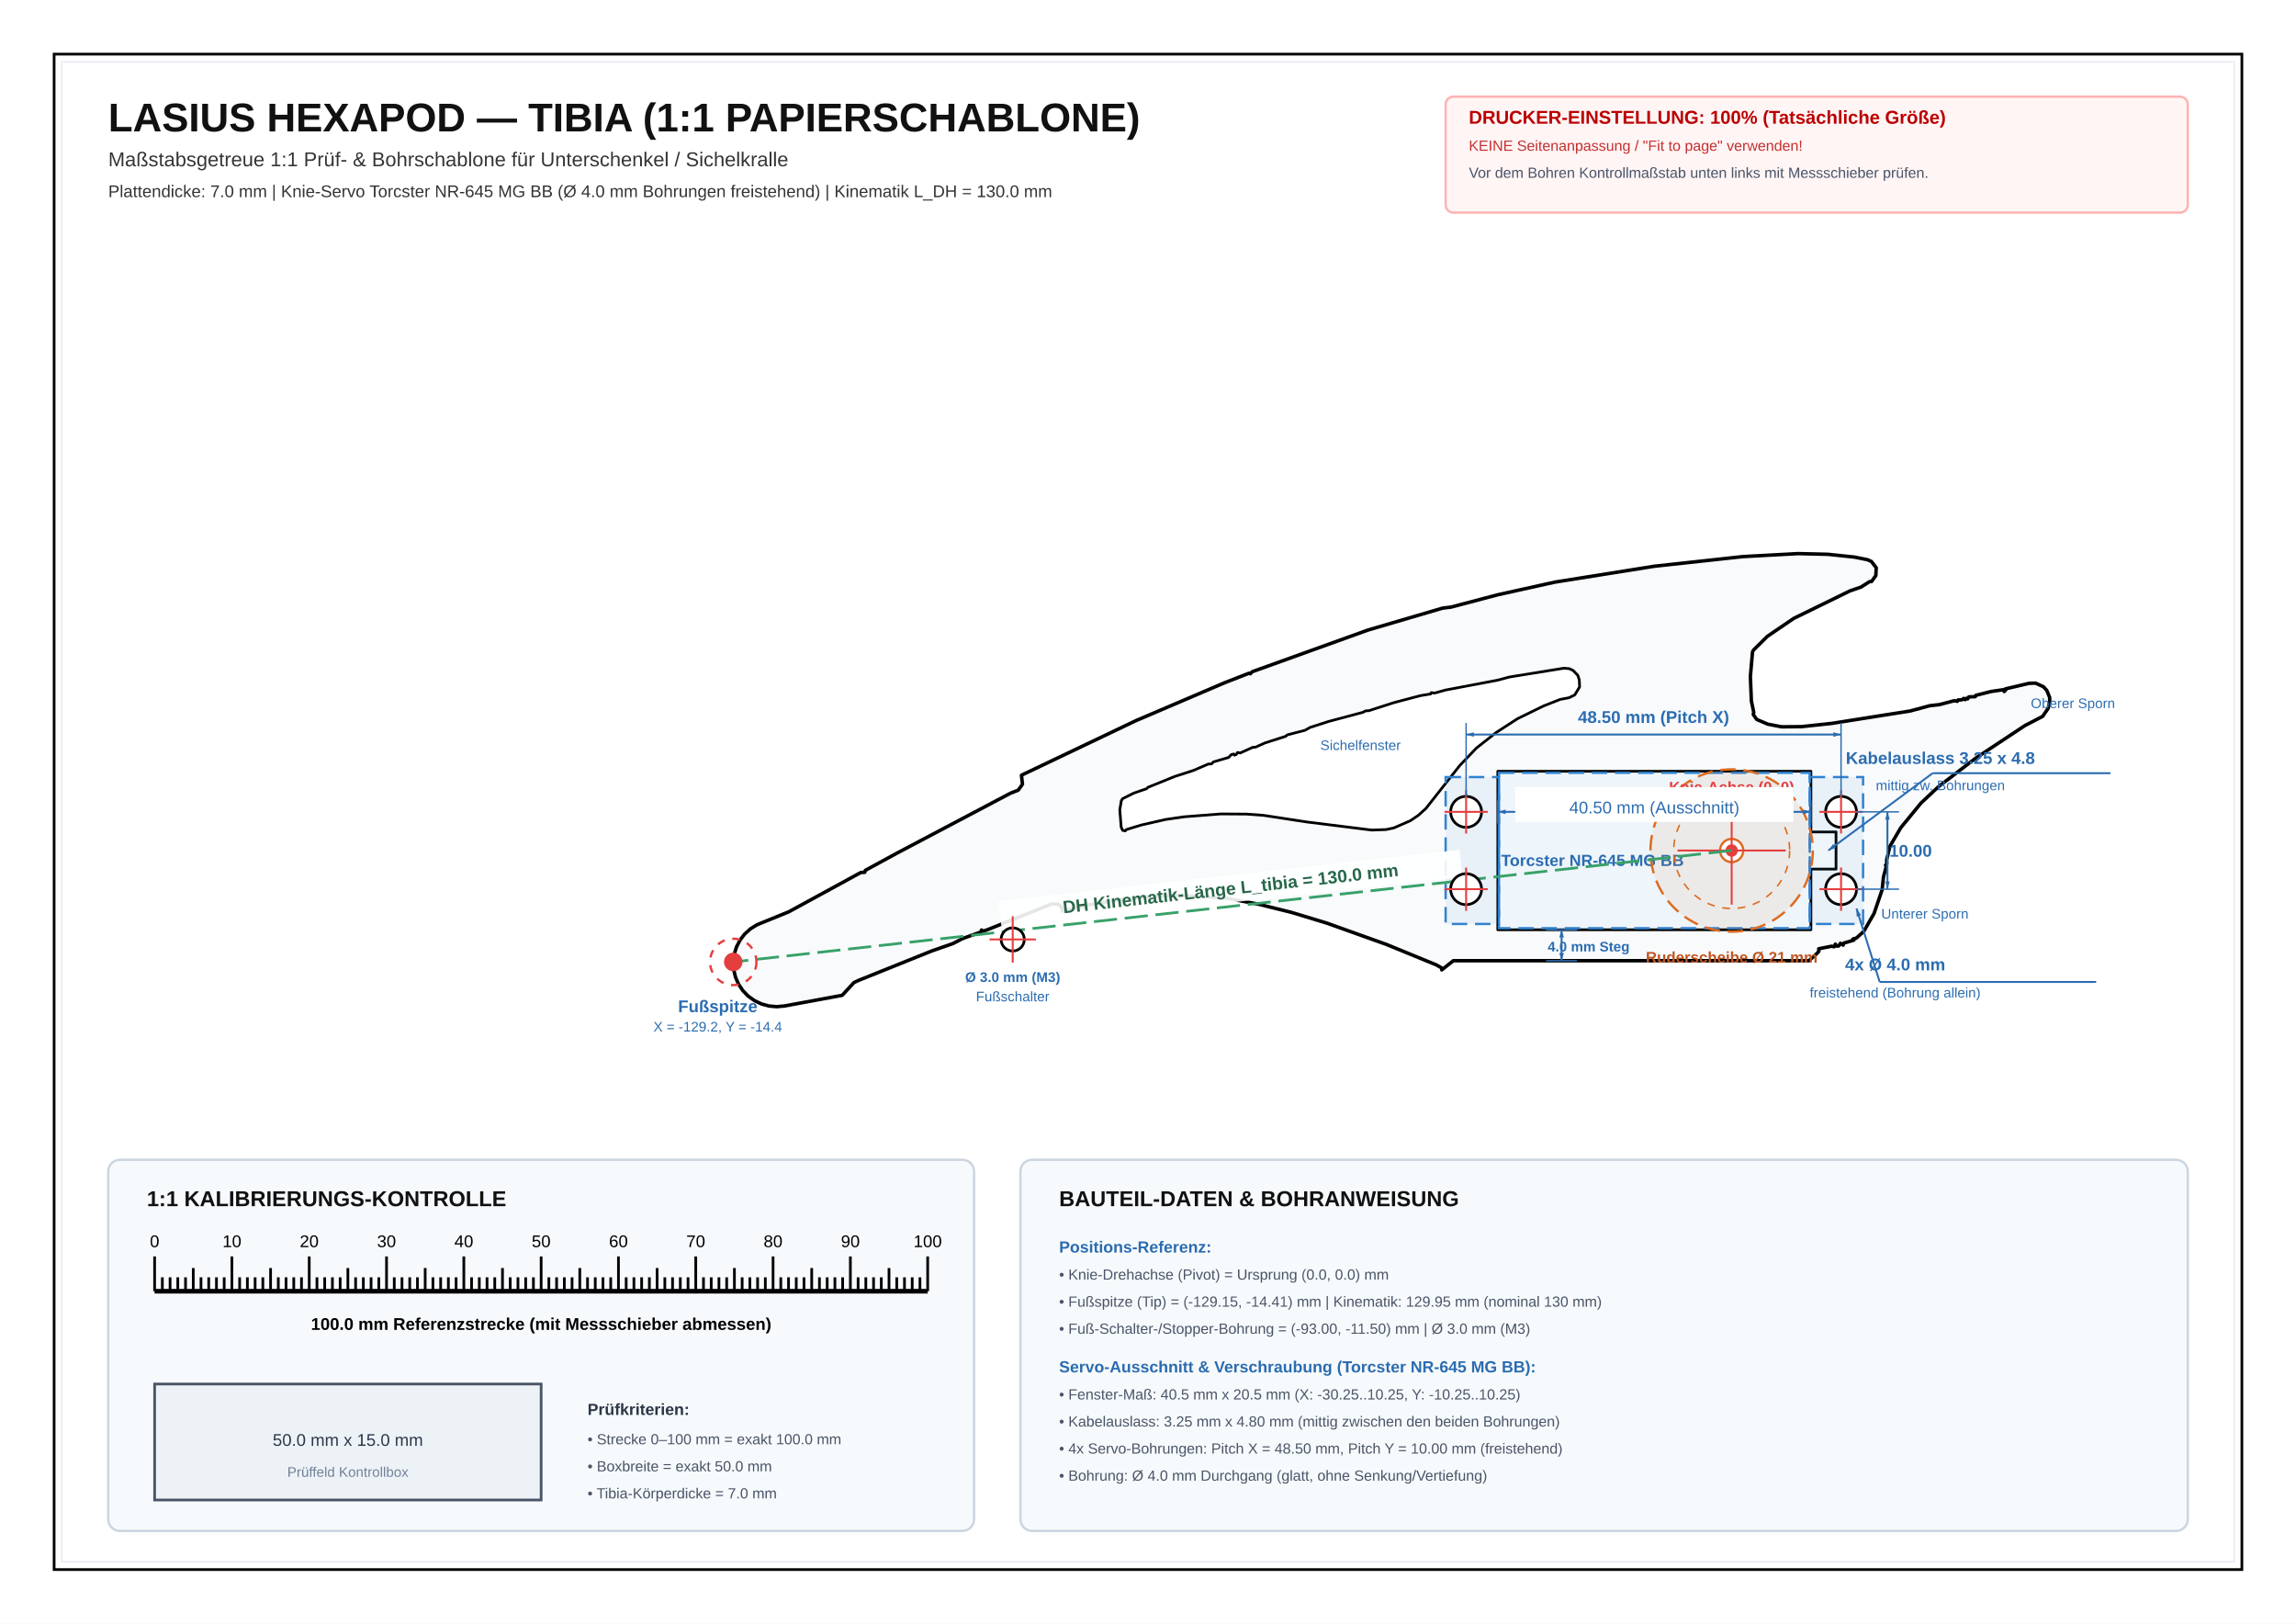
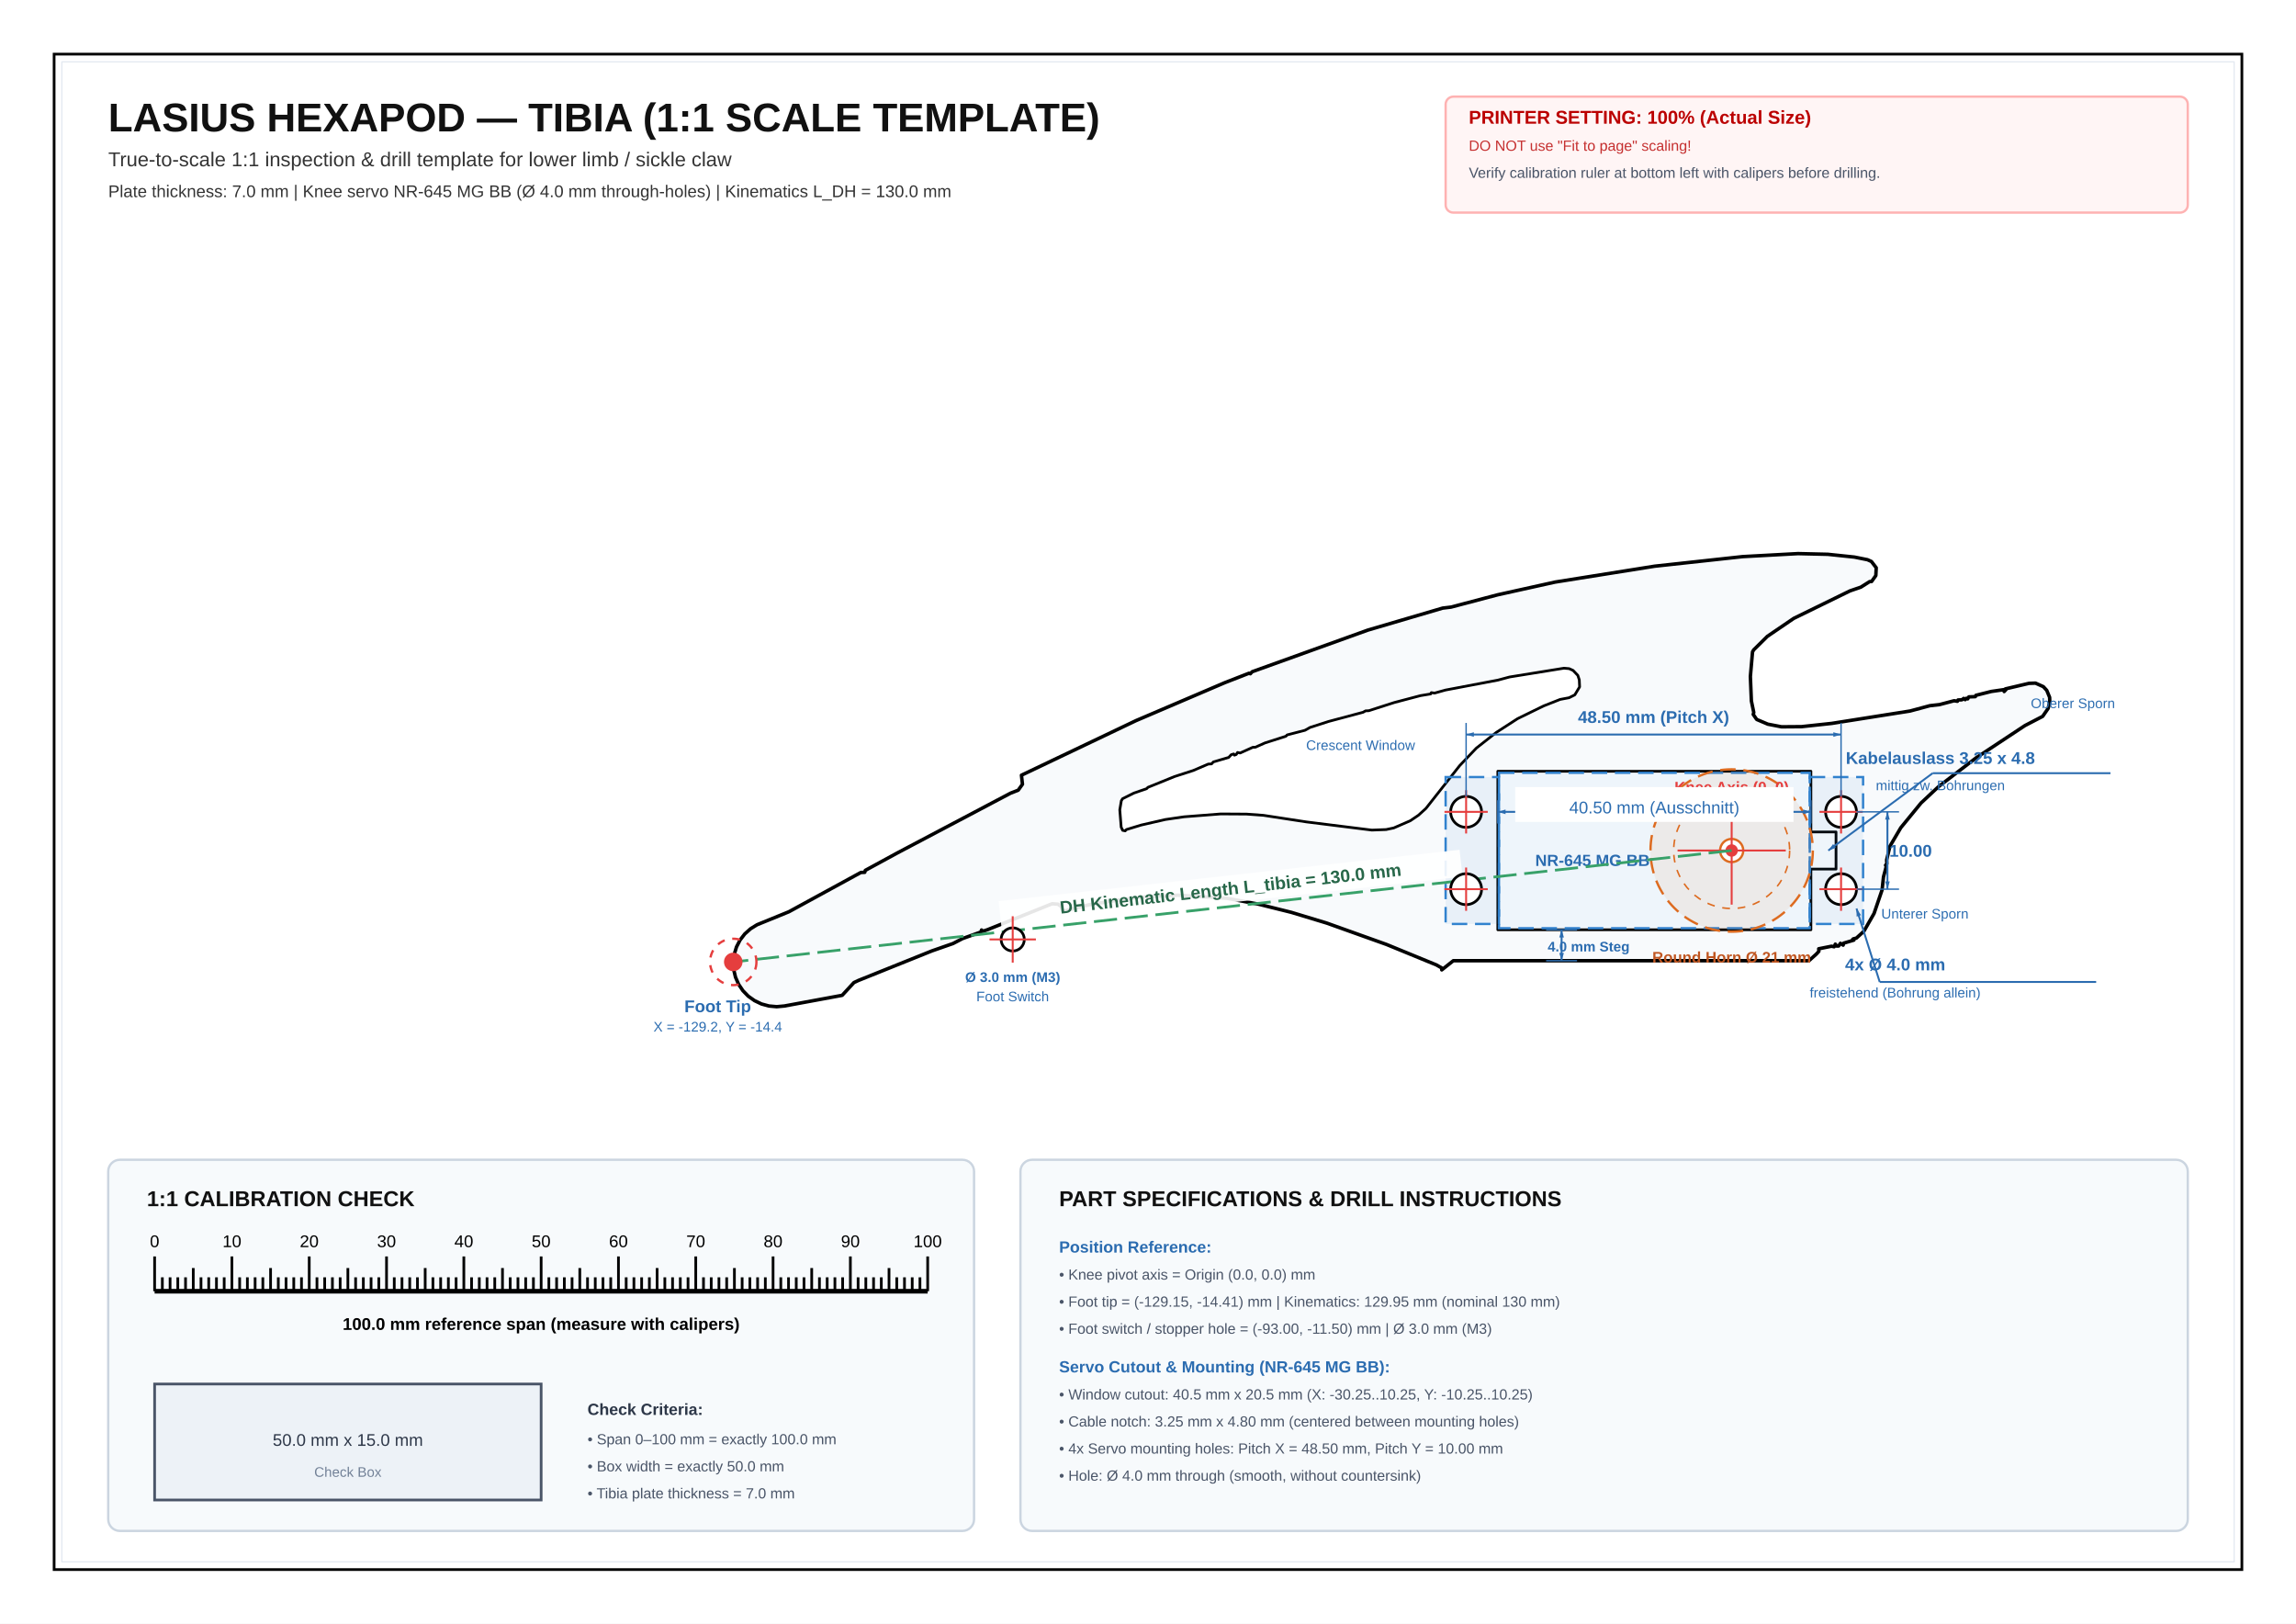
<svg xmlns="http://www.w3.org/2000/svg" width="297.0mm" height="210.0mm" viewBox="0 0 297.0 210.0">
  <defs>
    <marker id="arrow-start" viewBox="0 0 10 10" refX="0" refY="5" markerWidth="4" markerHeight="4" orient="auto">
      <path d="M 10 2 L 0 5 L 10 8 z" fill="#2b6cb0" />
    </marker>
    <marker id="arrow-end" viewBox="0 0 10 10" refX="10" refY="5" markerWidth="4" markerHeight="4" orient="auto">
      <path d="M 0 2 L 10 5 L 0 8 z" fill="#2b6cb0" />
    </marker>
    <style>
      .border { fill: none; stroke: #000; stroke-width: 0.35; }
      .title { font-family: 'Liberation Sans', Arial, sans-serif; font-weight: bold; fill: #111; }
      .subtitle { font-family: 'Liberation Sans', Arial, sans-serif; fill: #333; }
      .note { font-family: 'Liberation Sans', Arial, sans-serif; fill: #b00; font-weight: bold; }
      .part-solid { fill: #f8fafc; stroke: #000000; stroke-width: 0.45; stroke-linejoin: round; stroke-linecap: round; }
      .part-cutout { fill: #ffffff; stroke: #000000; stroke-width: 0.35; stroke-linejoin: round; }
      .centerline { stroke: #e53e3e; stroke-width: 0.2; stroke-dasharray: 4,0.8,0.8,0.8; }
      .crosshair { stroke: #e53e3e; stroke-width: 0.25; }
      .hole { fill: #ffffff; stroke: #000000; stroke-width: 0.35; }
      .dim-line { stroke: #2b6cb0; stroke-width: 0.25; }
      .dim-ext { stroke: #2b6cb0; stroke-width: 0.18; }
      .dim-text { font-family: 'Liberation Sans', Arial, sans-serif; font-size: 2.2px; fill: #2b6cb0; text-anchor: middle; }
      .dim-text-sm { font-family: 'Liberation Sans', Arial, sans-serif; font-size: 1.8px; fill: #2b6cb0; text-anchor: middle; }
      .servo-overlay { fill: rgba(49, 130, 206, 0.08); stroke: #3182ce; stroke-width: 0.3; stroke-dasharray: 2,1; }
      .horn-overlay { fill: rgba(221, 107, 32, 0.08); stroke: #dd6b20; stroke-width: 0.3; stroke-dasharray: 2,1; }
      .kinematic-line { stroke: #38a169; stroke-width: 0.35; stroke-dasharray: 3,1; }
      .kinematic-text { font-family: 'Liberation Sans', Arial, sans-serif; font-size: 2.3px; font-weight: bold; fill: #276749; text-anchor: middle; }
      .ruler-tick { stroke: #000; stroke-width: 0.35; }
      .ruler-text { font-family: 'Liberation Sans', Arial, sans-serif; font-size: 2.2px; fill: #000; text-anchor: middle; }
    </style>
  </defs>
  <rect x="0" y="0" width="297.0" height="210.0" fill="#ffffff" />
  <rect x="7" y="7" width="283.0" height="196.0" class="border" />
  <rect x="8" y="8" width="281.0" height="194.0" fill="none" stroke="#e2e8f0" stroke-width="0.15" />
  <g transform="translate(14, 17)">
-     <text x="0" y="0" class="title" font-size="5.2">LASIUS HEXAPOD — TIBIA (1:1 PAPIERSCHABLONE)</text>
-     <text x="0" y="4.5" class="subtitle" font-size="2.6">Maßstabsgetreue 1:1 Prüf- &amp; Bohrschablone für Unterschenkel / Sichelkralle</text>
-     <text x="0" y="8.5" class="subtitle" font-size="2.2">Plattendicke: 7.0 mm | Knie-Servo Torcster NR-645 MG BB (Ø 4.0 mm Bohrungen freistehend) | Kinematik L_DH = 130.0 mm</text>
+     <text x="0" y="0" class="title" font-size="5.2">LASIUS HEXAPOD — TIBIA (1:1 SCALE TEMPLATE)</text>
+     <text x="0" y="4.5" class="subtitle" font-size="2.6">True-to-scale 1:1 inspection &amp; drill template for lower limb / sickle claw</text>
+     <text x="0" y="8.5" class="subtitle" font-size="2.2">Plate thickness: 7.0 mm | Knee servo NR-645 MG BB (Ø 4.0 mm through-holes) | Kinematics L_DH = 130.0 mm</text>
  </g>
  <g transform="translate(190, 16)">
    <rect x="-3" y="-3.5" width="96" height="15" fill="#fff5f5" stroke="#feb2b2" stroke-width="0.3" rx="1" />
-     <text x="0" y="0" class="note" font-size="2.4">DRUCKER-EINSTELLUNG: 100% (Tatsächliche Größe)</text>
-     <text x="0" y="3.5" font-family="Liberation Sans, Arial" font-size="1.9" fill="#c53030">KEINE Seitenanpassung / "Fit to page" verwenden!</text>
-     <text x="0" y="7.0" font-family="Liberation Sans, Arial" font-size="1.9" fill="#4a5568">Vor dem Bohren Kontrollmaßstab unten links mit Messschieber prüfen.</text>
+     <text x="0" y="0" class="note" font-size="2.4">PRINTER SETTING: 100% (Actual Size)</text>
+     <text x="0" y="3.5" font-family="Liberation Sans, Arial" font-size="1.9" fill="#c53030">DO NOT use "Fit to page" scaling!</text>
+     <text x="0" y="7.0" font-family="Liberation Sans, Arial" font-size="1.9" fill="#4a5568">Verify calibration ruler at bottom left with calipers before drilling.</text>
  </g>
  <g transform="translate(14, 150)">
    <rect x="0" y="0" width="112" height="48" fill="#f7fafc" stroke="#cbd5e0" stroke-width="0.3" rx="1.5" />
-     <text x="5" y="6" class="title" font-size="2.8">1:1 KALIBRIERUNGS-KONTROLLE</text>
+     <text x="5" y="6" class="title" font-size="2.8">1:1 CALIBRATION CHECK</text>
    <g transform="translate(6, 17)">
      <line x1="0" y1="0" x2="100" y2="0" stroke="#000" stroke-width="0.6" />
      <line x1="0" y1="-4.5" x2="0" y2="0" class="ruler-tick" />
      <text x="0" y="-5.7" class="ruler-text">0</text>
      <line x1="1" y1="-1.8" x2="1" y2="0" class="ruler-tick" stroke-width="0.15" />
      <line x1="2" y1="-1.8" x2="2" y2="0" class="ruler-tick" stroke-width="0.15" />
      <line x1="3" y1="-1.8" x2="3" y2="0" class="ruler-tick" stroke-width="0.15" />
      <line x1="4" y1="-1.8" x2="4" y2="0" class="ruler-tick" stroke-width="0.15" />
-       <line x1="5" y1="-3.0" x2="5" y2="0" class="ruler-tick" stroke-width="0.25" />
+       <line x1="5" y1="-3.0" x2="5" y2="0" class="ruler-tick" />
      <line x1="6" y1="-1.8" x2="6" y2="0" class="ruler-tick" stroke-width="0.15" />
      <line x1="7" y1="-1.8" x2="7" y2="0" class="ruler-tick" stroke-width="0.15" />
      <line x1="8" y1="-1.8" x2="8" y2="0" class="ruler-tick" stroke-width="0.15" />
      <line x1="9" y1="-1.8" x2="9" y2="0" class="ruler-tick" stroke-width="0.15" />
      <line x1="10" y1="-4.5" x2="10" y2="0" class="ruler-tick" />
      <text x="10" y="-5.7" class="ruler-text">10</text>
      <line x1="11" y1="-1.8" x2="11" y2="0" class="ruler-tick" stroke-width="0.15" />
      <line x1="12" y1="-1.8" x2="12" y2="0" class="ruler-tick" stroke-width="0.15" />
      <line x1="13" y1="-1.8" x2="13" y2="0" class="ruler-tick" stroke-width="0.15" />
      <line x1="14" y1="-1.8" x2="14" y2="0" class="ruler-tick" stroke-width="0.15" />
-       <line x1="15" y1="-3.0" x2="15" y2="0" class="ruler-tick" stroke-width="0.25" />
+       <line x1="15" y1="-3.0" x2="15" y2="0" class="ruler-tick" />
      <line x1="16" y1="-1.8" x2="16" y2="0" class="ruler-tick" stroke-width="0.15" />
      <line x1="17" y1="-1.8" x2="17" y2="0" class="ruler-tick" stroke-width="0.15" />
      <line x1="18" y1="-1.8" x2="18" y2="0" class="ruler-tick" stroke-width="0.15" />
      <line x1="19" y1="-1.8" x2="19" y2="0" class="ruler-tick" stroke-width="0.15" />
      <line x1="20" y1="-4.5" x2="20" y2="0" class="ruler-tick" />
      <text x="20" y="-5.7" class="ruler-text">20</text>
      <line x1="21" y1="-1.8" x2="21" y2="0" class="ruler-tick" stroke-width="0.15" />
      <line x1="22" y1="-1.8" x2="22" y2="0" class="ruler-tick" stroke-width="0.15" />
      <line x1="23" y1="-1.8" x2="23" y2="0" class="ruler-tick" stroke-width="0.15" />
      <line x1="24" y1="-1.8" x2="24" y2="0" class="ruler-tick" stroke-width="0.15" />
-       <line x1="25" y1="-3.0" x2="25" y2="0" class="ruler-tick" stroke-width="0.25" />
+       <line x1="25" y1="-3.0" x2="25" y2="0" class="ruler-tick" />
      <line x1="26" y1="-1.8" x2="26" y2="0" class="ruler-tick" stroke-width="0.15" />
      <line x1="27" y1="-1.8" x2="27" y2="0" class="ruler-tick" stroke-width="0.15" />
      <line x1="28" y1="-1.8" x2="28" y2="0" class="ruler-tick" stroke-width="0.15" />
      <line x1="29" y1="-1.8" x2="29" y2="0" class="ruler-tick" stroke-width="0.15" />
      <line x1="30" y1="-4.5" x2="30" y2="0" class="ruler-tick" />
      <text x="30" y="-5.7" class="ruler-text">30</text>
      <line x1="31" y1="-1.8" x2="31" y2="0" class="ruler-tick" stroke-width="0.15" />
      <line x1="32" y1="-1.8" x2="32" y2="0" class="ruler-tick" stroke-width="0.15" />
      <line x1="33" y1="-1.8" x2="33" y2="0" class="ruler-tick" stroke-width="0.15" />
      <line x1="34" y1="-1.8" x2="34" y2="0" class="ruler-tick" stroke-width="0.15" />
-       <line x1="35" y1="-3.0" x2="35" y2="0" class="ruler-tick" stroke-width="0.25" />
+       <line x1="35" y1="-3.0" x2="35" y2="0" class="ruler-tick" />
      <line x1="36" y1="-1.8" x2="36" y2="0" class="ruler-tick" stroke-width="0.15" />
      <line x1="37" y1="-1.8" x2="37" y2="0" class="ruler-tick" stroke-width="0.15" />
      <line x1="38" y1="-1.8" x2="38" y2="0" class="ruler-tick" stroke-width="0.15" />
      <line x1="39" y1="-1.8" x2="39" y2="0" class="ruler-tick" stroke-width="0.15" />
      <line x1="40" y1="-4.5" x2="40" y2="0" class="ruler-tick" />
      <text x="40" y="-5.7" class="ruler-text">40</text>
      <line x1="41" y1="-1.8" x2="41" y2="0" class="ruler-tick" stroke-width="0.15" />
      <line x1="42" y1="-1.8" x2="42" y2="0" class="ruler-tick" stroke-width="0.15" />
      <line x1="43" y1="-1.8" x2="43" y2="0" class="ruler-tick" stroke-width="0.15" />
      <line x1="44" y1="-1.8" x2="44" y2="0" class="ruler-tick" stroke-width="0.15" />
-       <line x1="45" y1="-3.0" x2="45" y2="0" class="ruler-tick" stroke-width="0.25" />
+       <line x1="45" y1="-3.0" x2="45" y2="0" class="ruler-tick" />
      <line x1="46" y1="-1.8" x2="46" y2="0" class="ruler-tick" stroke-width="0.15" />
      <line x1="47" y1="-1.8" x2="47" y2="0" class="ruler-tick" stroke-width="0.15" />
      <line x1="48" y1="-1.8" x2="48" y2="0" class="ruler-tick" stroke-width="0.15" />
      <line x1="49" y1="-1.8" x2="49" y2="0" class="ruler-tick" stroke-width="0.15" />
      <line x1="50" y1="-4.5" x2="50" y2="0" class="ruler-tick" />
      <text x="50" y="-5.7" class="ruler-text">50</text>
      <line x1="51" y1="-1.8" x2="51" y2="0" class="ruler-tick" stroke-width="0.15" />
      <line x1="52" y1="-1.8" x2="52" y2="0" class="ruler-tick" stroke-width="0.15" />
      <line x1="53" y1="-1.8" x2="53" y2="0" class="ruler-tick" stroke-width="0.15" />
      <line x1="54" y1="-1.8" x2="54" y2="0" class="ruler-tick" stroke-width="0.15" />
-       <line x1="55" y1="-3.0" x2="55" y2="0" class="ruler-tick" stroke-width="0.25" />
+       <line x1="55" y1="-3.0" x2="55" y2="0" class="ruler-tick" />
      <line x1="56" y1="-1.8" x2="56" y2="0" class="ruler-tick" stroke-width="0.15" />
      <line x1="57" y1="-1.8" x2="57" y2="0" class="ruler-tick" stroke-width="0.15" />
      <line x1="58" y1="-1.8" x2="58" y2="0" class="ruler-tick" stroke-width="0.15" />
      <line x1="59" y1="-1.8" x2="59" y2="0" class="ruler-tick" stroke-width="0.15" />
      <line x1="60" y1="-4.5" x2="60" y2="0" class="ruler-tick" />
      <text x="60" y="-5.7" class="ruler-text">60</text>
      <line x1="61" y1="-1.8" x2="61" y2="0" class="ruler-tick" stroke-width="0.15" />
      <line x1="62" y1="-1.8" x2="62" y2="0" class="ruler-tick" stroke-width="0.15" />
      <line x1="63" y1="-1.8" x2="63" y2="0" class="ruler-tick" stroke-width="0.15" />
      <line x1="64" y1="-1.8" x2="64" y2="0" class="ruler-tick" stroke-width="0.15" />
-       <line x1="65" y1="-3.0" x2="65" y2="0" class="ruler-tick" stroke-width="0.25" />
+       <line x1="65" y1="-3.0" x2="65" y2="0" class="ruler-tick" />
      <line x1="66" y1="-1.8" x2="66" y2="0" class="ruler-tick" stroke-width="0.15" />
      <line x1="67" y1="-1.8" x2="67" y2="0" class="ruler-tick" stroke-width="0.15" />
      <line x1="68" y1="-1.8" x2="68" y2="0" class="ruler-tick" stroke-width="0.15" />
      <line x1="69" y1="-1.8" x2="69" y2="0" class="ruler-tick" stroke-width="0.15" />
      <line x1="70" y1="-4.5" x2="70" y2="0" class="ruler-tick" />
      <text x="70" y="-5.7" class="ruler-text">70</text>
      <line x1="71" y1="-1.8" x2="71" y2="0" class="ruler-tick" stroke-width="0.15" />
      <line x1="72" y1="-1.8" x2="72" y2="0" class="ruler-tick" stroke-width="0.15" />
      <line x1="73" y1="-1.8" x2="73" y2="0" class="ruler-tick" stroke-width="0.15" />
      <line x1="74" y1="-1.8" x2="74" y2="0" class="ruler-tick" stroke-width="0.15" />
-       <line x1="75" y1="-3.0" x2="75" y2="0" class="ruler-tick" stroke-width="0.25" />
+       <line x1="75" y1="-3.0" x2="75" y2="0" class="ruler-tick" />
      <line x1="76" y1="-1.8" x2="76" y2="0" class="ruler-tick" stroke-width="0.15" />
      <line x1="77" y1="-1.8" x2="77" y2="0" class="ruler-tick" stroke-width="0.15" />
      <line x1="78" y1="-1.8" x2="78" y2="0" class="ruler-tick" stroke-width="0.15" />
      <line x1="79" y1="-1.8" x2="79" y2="0" class="ruler-tick" stroke-width="0.15" />
      <line x1="80" y1="-4.5" x2="80" y2="0" class="ruler-tick" />
      <text x="80" y="-5.7" class="ruler-text">80</text>
      <line x1="81" y1="-1.8" x2="81" y2="0" class="ruler-tick" stroke-width="0.15" />
      <line x1="82" y1="-1.8" x2="82" y2="0" class="ruler-tick" stroke-width="0.15" />
      <line x1="83" y1="-1.8" x2="83" y2="0" class="ruler-tick" stroke-width="0.15" />
      <line x1="84" y1="-1.8" x2="84" y2="0" class="ruler-tick" stroke-width="0.15" />
-       <line x1="85" y1="-3.0" x2="85" y2="0" class="ruler-tick" stroke-width="0.25" />
+       <line x1="85" y1="-3.0" x2="85" y2="0" class="ruler-tick" />
      <line x1="86" y1="-1.8" x2="86" y2="0" class="ruler-tick" stroke-width="0.15" />
      <line x1="87" y1="-1.8" x2="87" y2="0" class="ruler-tick" stroke-width="0.15" />
      <line x1="88" y1="-1.8" x2="88" y2="0" class="ruler-tick" stroke-width="0.15" />
      <line x1="89" y1="-1.8" x2="89" y2="0" class="ruler-tick" stroke-width="0.15" />
      <line x1="90" y1="-4.5" x2="90" y2="0" class="ruler-tick" />
      <text x="90" y="-5.7" class="ruler-text">90</text>
      <line x1="91" y1="-1.8" x2="91" y2="0" class="ruler-tick" stroke-width="0.15" />
      <line x1="92" y1="-1.8" x2="92" y2="0" class="ruler-tick" stroke-width="0.15" />
      <line x1="93" y1="-1.8" x2="93" y2="0" class="ruler-tick" stroke-width="0.15" />
      <line x1="94" y1="-1.8" x2="94" y2="0" class="ruler-tick" stroke-width="0.15" />
-       <line x1="95" y1="-3.0" x2="95" y2="0" class="ruler-tick" stroke-width="0.25" />
+       <line x1="95" y1="-3.0" x2="95" y2="0" class="ruler-tick" />
      <line x1="96" y1="-1.8" x2="96" y2="0" class="ruler-tick" stroke-width="0.15" />
      <line x1="97" y1="-1.8" x2="97" y2="0" class="ruler-tick" stroke-width="0.15" />
      <line x1="98" y1="-1.8" x2="98" y2="0" class="ruler-tick" stroke-width="0.15" />
      <line x1="99" y1="-1.8" x2="99" y2="0" class="ruler-tick" stroke-width="0.15" />
      <line x1="100" y1="-4.5" x2="100" y2="0" class="ruler-tick" />
      <text x="100" y="-5.7" class="ruler-text">100</text>
-       <text x="50" y="5.0" class="ruler-text" font-weight="bold">100.0 mm Referenzstrecke (mit Messschieber abmessen)</text>
+       <text x="50" y="5.0" class="ruler-text" font-weight="bold">100.0 mm reference span (measure with calipers)</text>
    </g>
    <g transform="translate(6, 29)">
      <rect x="0" y="0" width="50" height="15" fill="#edf2f7" stroke="#4a5568" stroke-width="0.35" />
      <text x="25" y="8" font-family="Liberation Sans, Arial" font-size="2.2" text-anchor="middle" fill="#2d3748">50.0 mm x 15.0 mm</text>
-       <text x="25" y="12" font-family="Liberation Sans, Arial" font-size="1.8" text-anchor="middle" fill="#718096">Prüffeld Kontrollbox</text>
+       <text x="25" y="12" font-family="Liberation Sans, Arial" font-size="1.8" text-anchor="middle" fill="#718096">Check Box</text>
    </g>
    <g transform="translate(62, 33)">
-       <text x="0" y="0" font-family="Liberation Sans, Arial" font-size="2.1" font-weight="bold" fill="#2d3748">Prüfkriterien:</text>
-       <text x="0" y="3.8" font-family="Liberation Sans, Arial" font-size="1.9" fill="#4a5568">• Strecke 0–100 mm = exakt 100.0 mm</text>
-       <text x="0" y="7.3" font-family="Liberation Sans, Arial" font-size="1.9" fill="#4a5568">• Boxbreite = exakt 50.0 mm</text>
-       <text x="0" y="10.8" font-family="Liberation Sans, Arial" font-size="1.9" fill="#4a5568">• Tibia-Körperdicke = 7.0 mm</text>
+       <text x="0" y="0" font-family="Liberation Sans, Arial" font-size="2.1" font-weight="bold" fill="#2d3748">Check Criteria:</text>
+       <text x="0" y="3.8" font-family="Liberation Sans, Arial" font-size="1.9" fill="#4a5568">• Span 0–100 mm = exactly 100.0 mm</text>
+       <text x="0" y="7.3" font-family="Liberation Sans, Arial" font-size="1.9" fill="#4a5568">• Box width = exactly 50.0 mm</text>
+       <text x="0" y="10.8" font-family="Liberation Sans, Arial" font-size="1.9" fill="#4a5568">• Tibia plate thickness = 7.0 mm</text>
    </g>
  </g>
  <g transform="translate(132, 150)">
    <rect x="0" y="0" width="151" height="48" fill="#f7fafc" stroke="#cbd5e0" stroke-width="0.3" rx="1.5" />
-     <text x="5" y="6" class="title" font-size="2.8">BAUTEIL-DATEN &amp; BOHRANWEISUNG</text>
+     <text x="5" y="6" class="title" font-size="2.8">PART SPECIFICATIONS &amp; DRILL INSTRUCTIONS</text>
    <g transform="translate(5, 12)">
-       <text x="0" y="0" font-family="Liberation Sans, Arial" font-size="2.1" font-weight="bold" fill="#2b6cb0">Positions-Referenz:</text>
-       <text x="0" y="3.5" font-family="Liberation Sans, Arial" font-size="1.9" fill="#4a5568">• Knie-Drehachse (Pivot) = Ursprung (0.0, 0.0) mm</text>
-       <text x="0" y="7.0" font-family="Liberation Sans, Arial" font-size="1.9" fill="#4a5568">• Fußspitze (Tip) = (-129.15, -14.41) mm | Kinematik: 129.95 mm (nominal 130 mm)</text>
-       <text x="0" y="10.5" font-family="Liberation Sans, Arial" font-size="1.9" fill="#4a5568">• Fuß-Schalter-/Stopper-Bohrung = (-93.00, -11.50) mm | Ø 3.0 mm (M3)</text>
-       <text x="0" y="15.5" font-family="Liberation Sans, Arial" font-size="2.1" font-weight="bold" fill="#2b6cb0">Servo-Ausschnitt &amp; Verschraubung (Torcster NR-645 MG BB):</text>
-       <text x="0" y="19.0" font-family="Liberation Sans, Arial" font-size="1.9" fill="#4a5568">• Fenster-Maß: 40.5 mm x 20.5 mm (X: -30.25..10.25, Y: -10.25..10.25)</text>
-       <text x="0" y="22.5" font-family="Liberation Sans, Arial" font-size="1.9" fill="#4a5568">• Kabelauslass: 3.25 mm x 4.80 mm (mittig zwischen den beiden Bohrungen)</text>
-       <text x="0" y="26.0" font-family="Liberation Sans, Arial" font-size="1.9" fill="#4a5568">• 4x Servo-Bohrungen: Pitch X = 48.50 mm, Pitch Y = 10.00 mm (freistehend)</text>
-       <text x="0" y="29.5" font-family="Liberation Sans, Arial" font-size="1.9" fill="#4a5568">• Bohrung: Ø 4.0 mm Durchgang (glatt, ohne Senkung/Vertiefung)</text>
+       <text x="0" y="0" font-family="Liberation Sans, Arial" font-size="2.1" font-weight="bold" fill="#2b6cb0">Position Reference:</text>
+       <text x="0" y="3.5" font-family="Liberation Sans, Arial" font-size="1.9" fill="#4a5568">• Knee pivot axis = Origin (0.0, 0.0) mm</text>
+       <text x="0" y="7.0" font-family="Liberation Sans, Arial" font-size="1.9" fill="#4a5568">• Foot tip = (-129.15, -14.41) mm | Kinematics: 129.95 mm (nominal 130 mm)</text>
+       <text x="0" y="10.5" font-family="Liberation Sans, Arial" font-size="1.9" fill="#4a5568">• Foot switch / stopper hole = (-93.00, -11.50) mm | Ø 3.0 mm (M3)</text>
+       <text x="0" y="15.5" font-family="Liberation Sans, Arial" font-size="2.1" font-weight="bold" fill="#2b6cb0">Servo Cutout &amp; Mounting (NR-645 MG BB):</text>
+       <text x="0" y="19.0" font-family="Liberation Sans, Arial" font-size="1.9" fill="#4a5568">• Window cutout: 40.5 mm x 20.5 mm (X: -30.25..10.25, Y: -10.25..10.25)</text>
+       <text x="0" y="22.5" font-family="Liberation Sans, Arial" font-size="1.9" fill="#4a5568">• Cable notch: 3.25 mm x 4.80 mm (centered between mounting holes)</text>
+       <text x="0" y="26.0" font-family="Liberation Sans, Arial" font-size="1.9" fill="#4a5568">• 4x Servo mounting holes: Pitch X = 48.50 mm, Pitch Y = 10.00 mm</text>
+       <text x="0" y="29.5" font-family="Liberation Sans, Arial" font-size="1.9" fill="#4a5568">• Hole: Ø 4.0 mm through (smooth, without countersink)</text>
    </g>
  </g>
  <path d="M 94.85 124.41 L 94.98 123.42 L 95.27 122.47 L 95.73 121.58 L 96.34 120.79 L 97.09 120.12 L 97.93 119.60 L 102.05 117.92 L 111.36 112.84 L 111.86 112.82 L 111.93 112.57 L 116.10 110.30 L 130.73 102.58 L 131.71 102.20 L 132.26 101.43 L 132.13 100.26 L 146.95 93.20 L 158.44 88.29 L 161.57 87.07 L 161.74 87.14 L 161.97 86.88 L 176.95 81.49 L 186.61 78.65 L 187.69 78.52 L 193.72 76.93 L 201.17 75.28 L 214.03 73.23 L 225.42 71.99 L 232.59 71.60 L 236.44 71.69 L 239.88 72.05 L 241.57 72.39 L 242.08 72.62 L 242.70 73.43 L 242.65 74.44 L 242.10 75.21 L 241.85 75.22 L 240.71 75.94 L 239.31 76.42 L 232.03 79.98 L 228.62 82.30 L 226.85 84.05 L 226.70 84.30 L 226.42 87.49 L 226.55 90.66 L 226.86 92.15 L 226.79 92.40 L 227.24 93.05 L 228.68 93.66 L 230.45 94.00 L 233.04 93.98 L 236.95 93.56 L 247.07 91.96 L 249.64 91.27 L 250.88 91.13 L 252.78 90.63 L 253.20 90.70 L 253.28 90.53 L 253.78 90.51 L 254.02 90.33 L 254.20 90.49 L 254.36 90.31 L 254.53 90.39 L 254.68 90.13 L 255.52 90.10 L 255.59 89.93 L 257.58 89.43 L 259.24 89.19 L 259.25 89.44 L 259.49 89.18 L 259.40 89.10 L 262.46 88.38 L 263.30 88.35 L 264.32 88.81 L 264.76 89.29 L 265.13 90.19 L 265.15 90.78 L 264.94 91.62 L 264.23 92.65 L 261.94 93.84 L 255.60 98.03 L 250.75 101.75 L 248.50 103.85 L 245.88 107.05 L 244.47 109.45 L 244.05 111.22 L 244.07 111.72 L 243.91 111.90 L 244.00 112.06 L 243.64 113.41 L 243.46 115.09 L 242.42 118.14 L 241.10 120.45 L 240.13 121.33 L 239.72 121.43 L 239.64 121.52 L 239.81 121.59 L 238.49 121.98 L 238.42 122.24 L 238.07 122.00 L 237.84 122.35 L 237.59 122.36 L 237.41 122.11 L 237.26 122.45 L 236.92 122.38 L 235.26 122.71 L 235.28 123.04 L 234.96 123.39 L 234.00 124.25 L 188.00 124.25 L 186.50 125.44 L 186.49 125.19 L 185.81 124.80 L 179.35 122.15 L 171.63 119.39 L 167.05 118.00 L 162.75 116.93 L 158.71 116.18 L 152.42 115.78 L 148.67 115.94 L 145.10 116.34 L 140.86 117.02 L 137.72 117.82 L 137.47 117.83 L 137.28 117.26 L 136.85 116.94 L 136.10 116.89 L 127.72 120.25 L 127.14 120.44 L 126.97 120.28 L 126.89 120.54 L 124.51 121.39 L 123.28 122.03 L 120.56 122.98 L 111.03 126.81 L 110.46 127.08 L 108.94 128.73 L 101.46 130.11 L 100.47 130.20 L 99.47 130.11 L 98.51 129.85 L 97.61 129.42 L 96.79 128.84 L 96.10 128.13 L 95.54 127.30 L 95.14 126.38 L 94.91 125.41 Z" class="part-solid" />
  <path d="M 144.85 104.74 L 145.05 103.56 L 145.21 103.30 L 146.68 102.57 L 148.33 102.00 L 148.49 101.83 L 151.94 100.43 L 154.33 99.66 L 156.30 98.82 L 156.72 98.80 L 156.96 98.54 L 158.94 97.96 L 159.26 97.61 L 159.59 97.51 L 159.68 97.67 L 159.92 97.58 L 160.08 97.32 L 160.42 97.39 L 162.06 96.65 L 162.39 96.64 L 163.62 96.09 L 166.34 95.22 L 166.50 95.05 L 168.81 94.45 L 169.47 94.08 L 171.86 93.31 L 176.32 92.12 L 176.64 91.94 L 177.06 91.92 L 180.36 90.86 L 183.74 89.97 L 185.07 89.75 L 185.15 89.58 L 185.57 89.64 L 186.97 89.25 L 193.77 87.96 L 195.26 87.56 L 202.31 86.42 L 202.98 86.48 L 203.49 86.71 L 204.10 87.35 L 204.29 87.93 L 204.33 88.84 L 203.71 89.87 L 202.97 90.24 L 201.81 90.46 L 199.68 91.30 L 196.32 92.94 L 193.55 94.73 L 190.97 96.76 L 188.81 99.03 L 184.45 104.56 L 183.48 105.44 L 182.43 106.15 L 180.29 107.08 L 179.30 107.29 L 177.46 107.36 L 168.98 106.30 L 163.43 105.45 L 161.25 105.29 L 157.91 105.27 L 153.16 105.64 L 150.75 105.99 L 147.61 106.71 L 145.71 107.29 L 145.55 107.46 L 145.22 107.39 L 145.03 106.98 L 144.85 104.74 Z" class="part-cutout" />
-   <text x="176.00" y="97.00" class="dim-text-sm" fill="#718096">Sichelfenster</text>
+   <text x="176.00" y="97.00" class="dim-text-sm" fill="#718096">Crescent Window</text>
  <path d="M 193.75 120.25 L 234.25 120.25 L 234.25 112.40 L 237.50 112.40 L 237.50 107.60 L 234.25 107.60 L 234.25 99.75 L 193.75 99.75 Z" class="part-cutout" />
  <rect x="193.90" y="99.95" width="40.2" height="20.1" class="servo-overlay" />
  <rect x="187.00" y="100.50" width="6.9" height="19.0" class="servo-overlay" />
  <rect x="234.10" y="100.50" width="6.9" height="19.0" class="servo-overlay" />
-   <text x="206.00" y="112.00" font-family="Liberation Sans, Arial" font-size="2.1" fill="#2b6cb0" text-anchor="middle" font-weight="bold">Torcster NR-645 MG BB</text>
+   <text x="206.00" y="112.00" font-family="Liberation Sans, Arial" font-size="2.1" fill="#2b6cb0" text-anchor="middle" font-weight="bold">NR-645 MG BB</text>
  <circle cx="224.00" cy="110.00" r="10.5" class="horn-overlay" />
  <circle cx="224.00" cy="110.00" r="7.5" fill="none" stroke="#dd6b20" stroke-width="0.2" stroke-dasharray="1,1" />
  <circle cx="224.00" cy="110.00" r="1.5" fill="#ffffff" stroke="#dd6b20" stroke-width="0.3" />
-   <text x="224.00" y="124.50" font-family="Liberation Sans, Arial" font-size="2.0" fill="#c05621" text-anchor="middle" font-weight="bold">Ruderscheibe Ø 21 mm</text>
+   <text x="224.00" y="124.50" font-family="Liberation Sans, Arial" font-size="2.0" fill="#c05621" text-anchor="middle" font-weight="bold">Round Horn Ø 21 mm</text>
  <line x1="217.00" y1="110.00" x2="231.00" y2="110.00" class="crosshair" />
  <line x1="224.00" y1="117.00" x2="224.00" y2="103.00" class="crosshair" />
  <circle cx="224.00" cy="110.00" r="0.8" fill="#e53e3e" />
-   <text x="224.00" y="102.50" font-family="Liberation Sans, Arial" font-size="2.0" fill="#e53e3e" text-anchor="middle" font-weight="bold">Knie-Achse (0, 0)</text>
+   <text x="224.00" y="102.50" font-family="Liberation Sans, Arial" font-size="2.0" fill="#e53e3e" text-anchor="middle" font-weight="bold">Knee Axis (0, 0)</text>
  <line x1="224.00" y1="110.00" x2="94.85" y2="124.41" class="kinematic-line" />
  <g transform="translate(159.43, 117.20) rotate(-6.36)">
    <rect x="-30" y="-4.0" width="60" height="3.5" fill="rgba(255,255,255,0.9)" />
-     <text x="0" y="-1.5" class="kinematic-text">DH Kinematik-Länge L_tibia = 130.0 mm</text>
+     <text x="0" y="-1.5" class="kinematic-text">DH Kinematic Length L_tibia = 130.0 mm</text>
  </g>
  <circle cx="238.15" cy="105.00" r="2.00" class="hole" />
  <line x1="235.35" y1="105.00" x2="240.95" y2="105.00" class="crosshair" />
  <line x1="238.15" y1="102.20" x2="238.15" y2="107.80" class="crosshair" />
  <circle cx="238.15" cy="115.00" r="2.00" class="hole" />
  <line x1="235.35" y1="115.00" x2="240.95" y2="115.00" class="crosshair" />
  <line x1="238.15" y1="112.20" x2="238.15" y2="117.80" class="crosshair" />
  <circle cx="189.65" cy="105.00" r="2.00" class="hole" />
  <line x1="186.85" y1="105.00" x2="192.45" y2="105.00" class="crosshair" />
  <line x1="189.65" y1="102.20" x2="189.65" y2="107.80" class="crosshair" />
  <circle cx="189.65" cy="115.00" r="2.00" class="hole" />
  <line x1="186.85" y1="115.00" x2="192.45" y2="115.00" class="crosshair" />
  <line x1="189.65" y1="112.20" x2="189.65" y2="117.80" class="crosshair" />
  <circle cx="131.00" cy="121.50" r="1.50" class="hole" />
  <line x1="128.00" y1="121.50" x2="134.00" y2="121.50" class="crosshair" />
  <line x1="131.00" y1="118.50" x2="131.00" y2="124.50" class="crosshair" />
  <text x="131.00" y="127.00" class="dim-text-sm" font-weight="bold">Ø 3.0 mm (M3)</text>
-   <text x="131.00" y="129.50" class="dim-text-sm" fill="#718096">Fußschalter</text>
+   <text x="131.00" y="129.50" class="dim-text-sm" fill="#718096">Foot Switch</text>
  <circle cx="94.85" cy="124.41" r="1.2" fill="#e53e3e" />
  <circle cx="94.85" cy="124.41" r="3.0" fill="none" stroke="#e53e3e" stroke-width="0.3" stroke-dasharray="1,1" />
-   <text x="92.85" y="130.91" class="dim-text" font-weight="bold" text-anchor="end">Fußspitze</text>
+   <text x="92.85" y="130.91" class="dim-text" font-weight="bold" text-anchor="end">Foot Tip</text>
  <text x="92.85" y="133.41" class="dim-text-sm" text-anchor="end">X = -129.2, Y = -14.4</text>
  <g transform="translate(0, 95.00)">
    <line x1="189.65" y1="0" x2="238.15" y2="0" class="dim-line" marker-start="url(#arrow-start)" marker-end="url(#arrow-end)" />
    <line x1="189.65" y1="-1.5" x2="189.65" y2="8.0" class="dim-ext" />
    <line x1="238.15" y1="-1.5" x2="238.15" y2="8.0" class="dim-ext" />
    <text x="213.90" y="-1.5" class="dim-text" font-weight="bold">48.50 mm (Pitch X)</text>
  </g>
  <g transform="translate(244.15, 0)">
    <line x1="0" y1="105.00" x2="0" y2="115.00" class="dim-line" marker-start="url(#arrow-start)" marker-end="url(#arrow-end)" />
    <line x1="-4.0" y1="105.00" x2="1.5" y2="105.00" class="dim-ext" />
    <line x1="-4.0" y1="115.00" x2="1.5" y2="115.00" class="dim-ext" />
    <text x="3.0" y="110.80" class="dim-text" text-anchor="start" font-weight="bold">10.00</text>
  </g>
  <g transform="translate(0, 105.00)">
    <line x1="193.75" y1="0" x2="234.25" y2="0" class="dim-line" marker-start="url(#arrow-start)" marker-end="url(#arrow-end)" />
    <line x1="193.75" y1="-1.5" x2="193.75" y2="1.5" class="dim-ext" />
    <line x1="234.25" y1="-1.5" x2="234.25" y2="1.5" class="dim-ext" />
    <rect x="196.00" y="-3.2" width="36" height="4.5" fill="#ffffff" />
    <text x="214.00" y="0.2" class="dim-text">40.50 mm (Ausschnitt)</text>
  </g>
  <g transform="translate(202.00, 0)">
    <line x1="0" y1="120.25" x2="0" y2="124.25" class="dim-line" marker-start="url(#arrow-start)" marker-end="url(#arrow-end)" />
    <line x1="-2.0" y1="120.25" x2="2.0" y2="120.25" class="dim-ext" />
    <line x1="-2.0" y1="124.25" x2="2.0" y2="124.25" class="dim-ext" />
    <text x="3.5" y="123.05" class="dim-text-sm" text-anchor="start" font-weight="bold">4.0 mm Steg</text>
  </g>
  <g transform="translate(243.15, 127.00)">
    <line x1="0" y1="0" x2="-3.0" y2="-9.5" class="dim-line" marker-end="url(#arrow-end)" />
    <line x1="0" y1="0" x2="28.0" y2="0" class="dim-line" />
    <text x="2.0" y="-1.5" class="dim-text" text-anchor="start" font-weight="bold">4x Ø 4.0 mm</text>
    <text x="2.0" y="2.0" class="dim-text-sm" text-anchor="start">freistehend (Bohrung allein)</text>
  </g>
  <g>
    <line x1="236.50" y1="110.00" x2="250.00" y2="100.00" class="dim-line" marker-start="url(#arrow-start)" />
    <line x1="250.00" y1="100.00" x2="273.00" y2="100.00" class="dim-line" />
    <text x="251.00" y="98.80" class="dim-text" text-anchor="start" font-weight="bold">Kabelauslass 3.25 x 4.8</text>
    <text x="251.00" y="102.20" class="dim-text-sm" text-anchor="start">mittig zw. Bohrungen</text>
  </g>
  <text x="268.15" y="91.58" class="dim-text-sm" text-anchor="start">Oberer Sporn</text>
  <text x="249.00" y="118.80" class="dim-text-sm" text-anchor="start">Unterer Sporn</text>
</svg>
